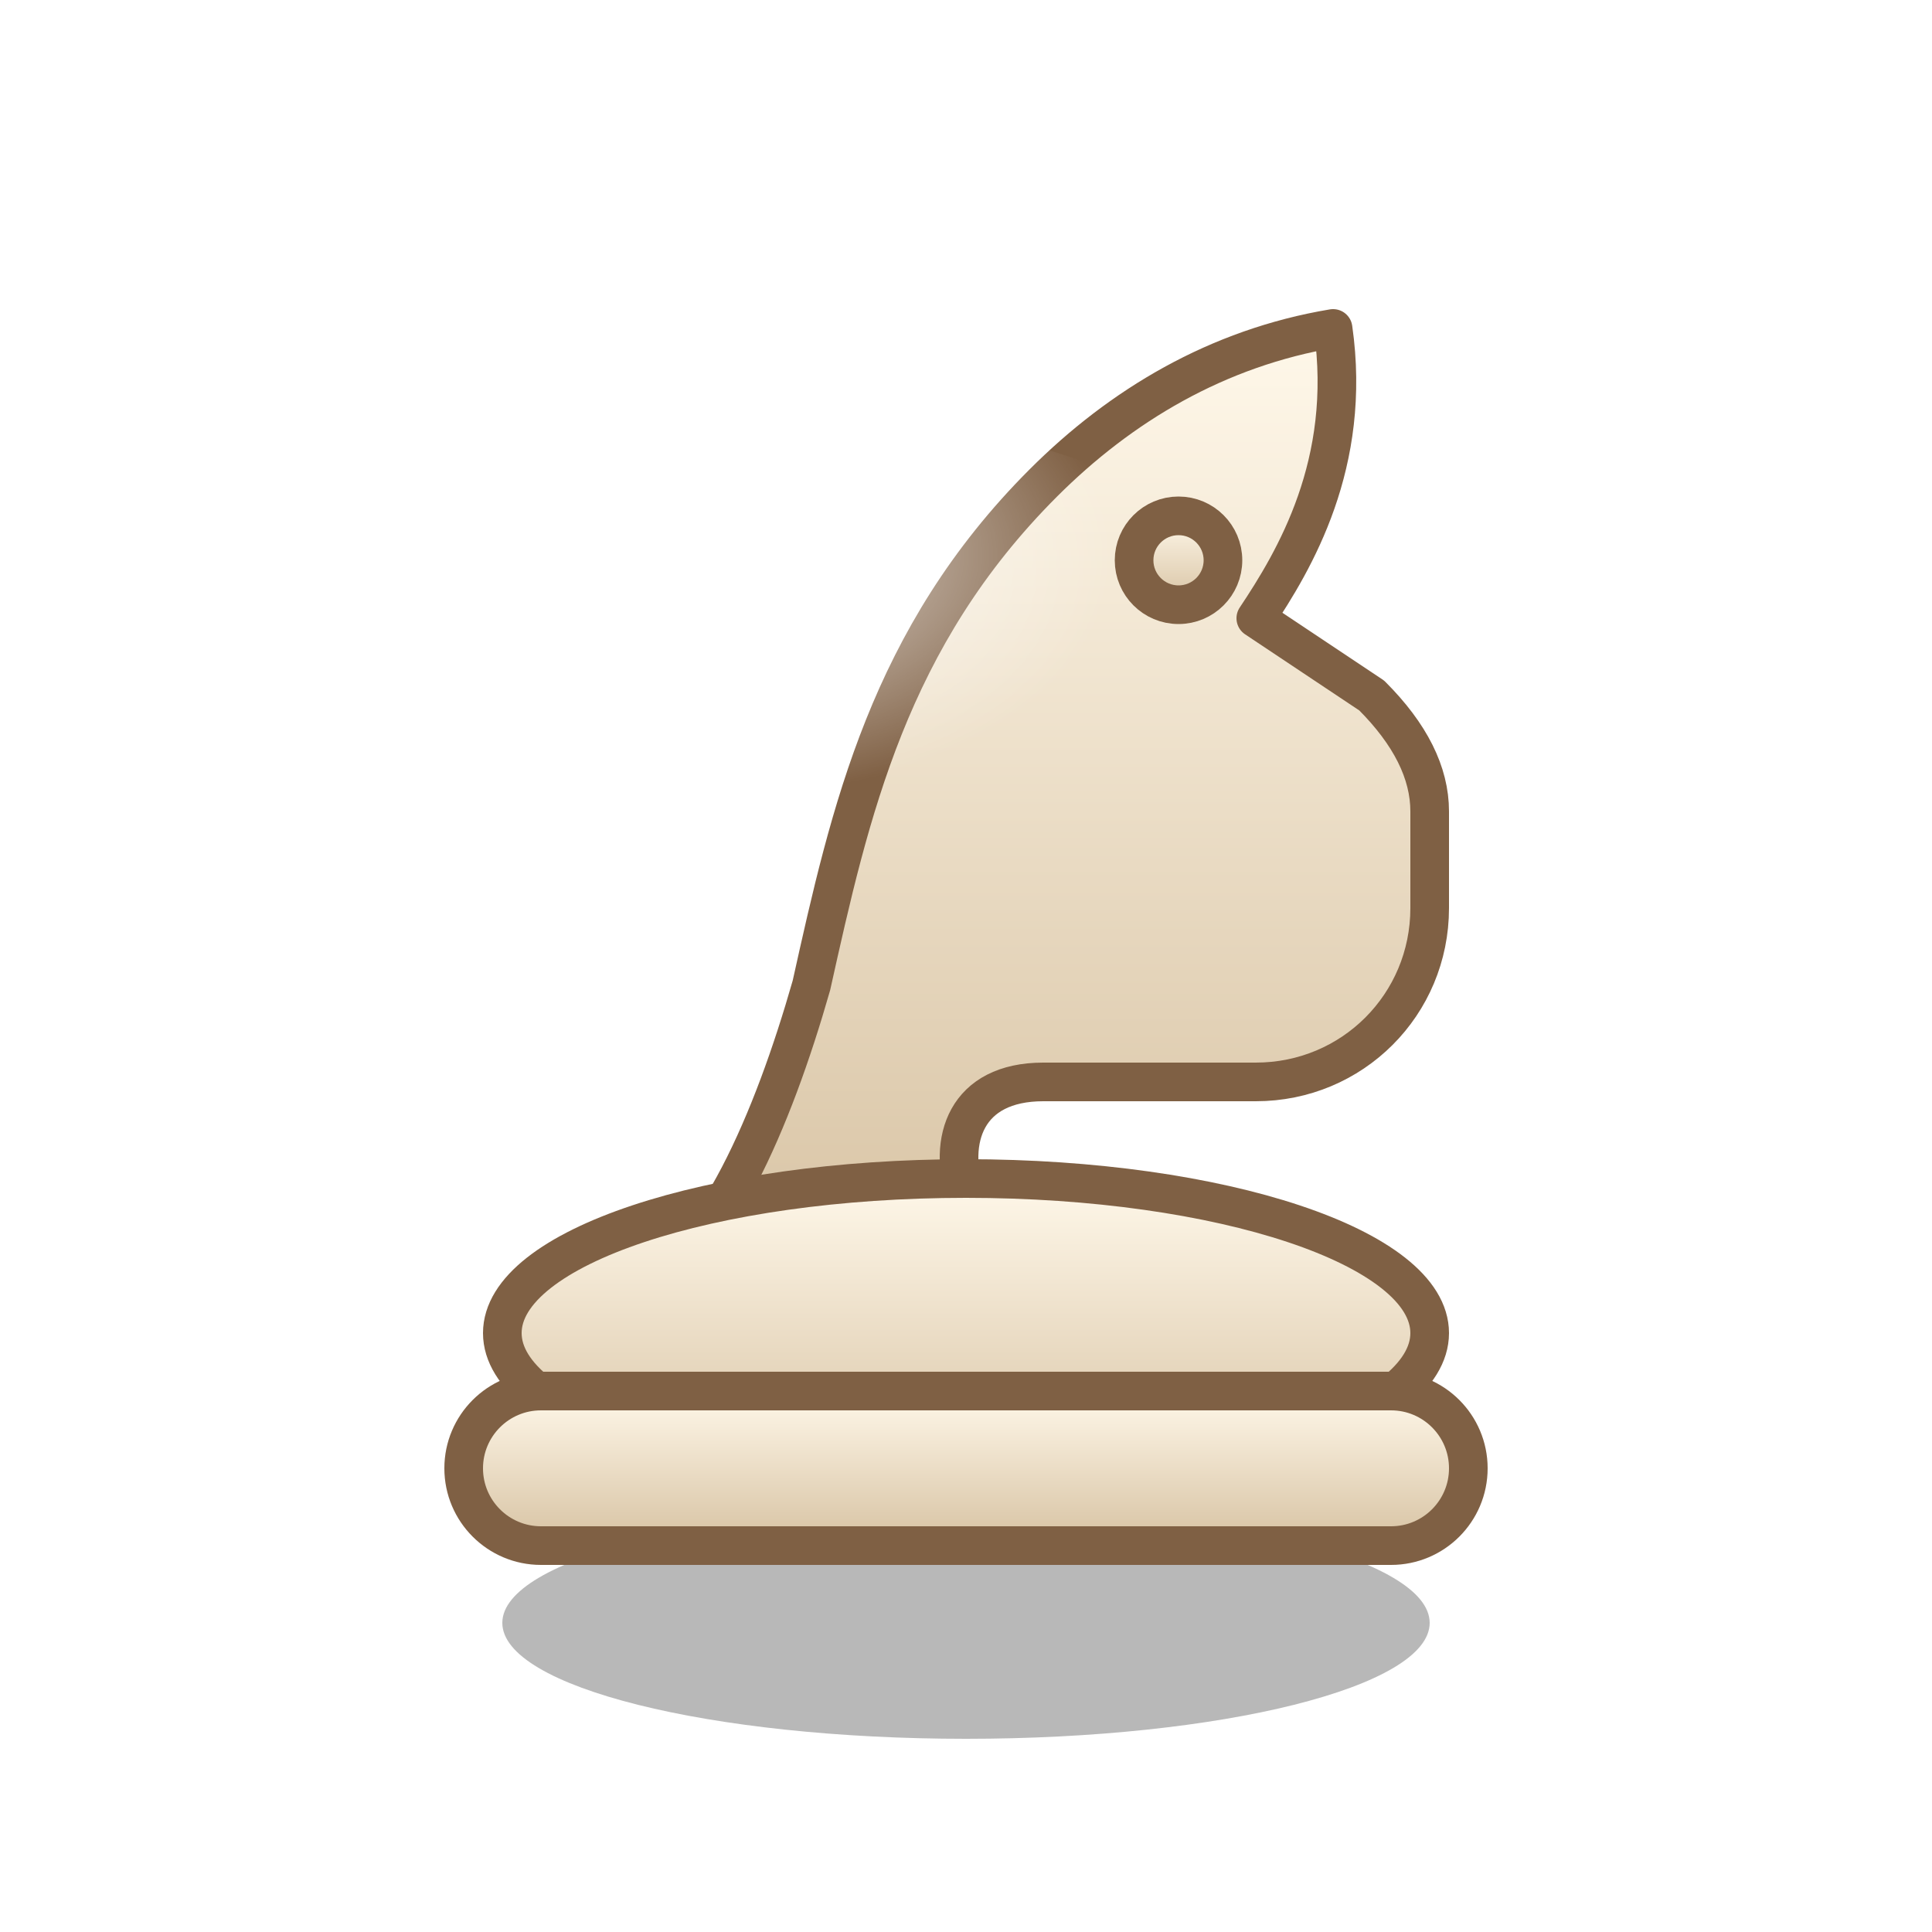
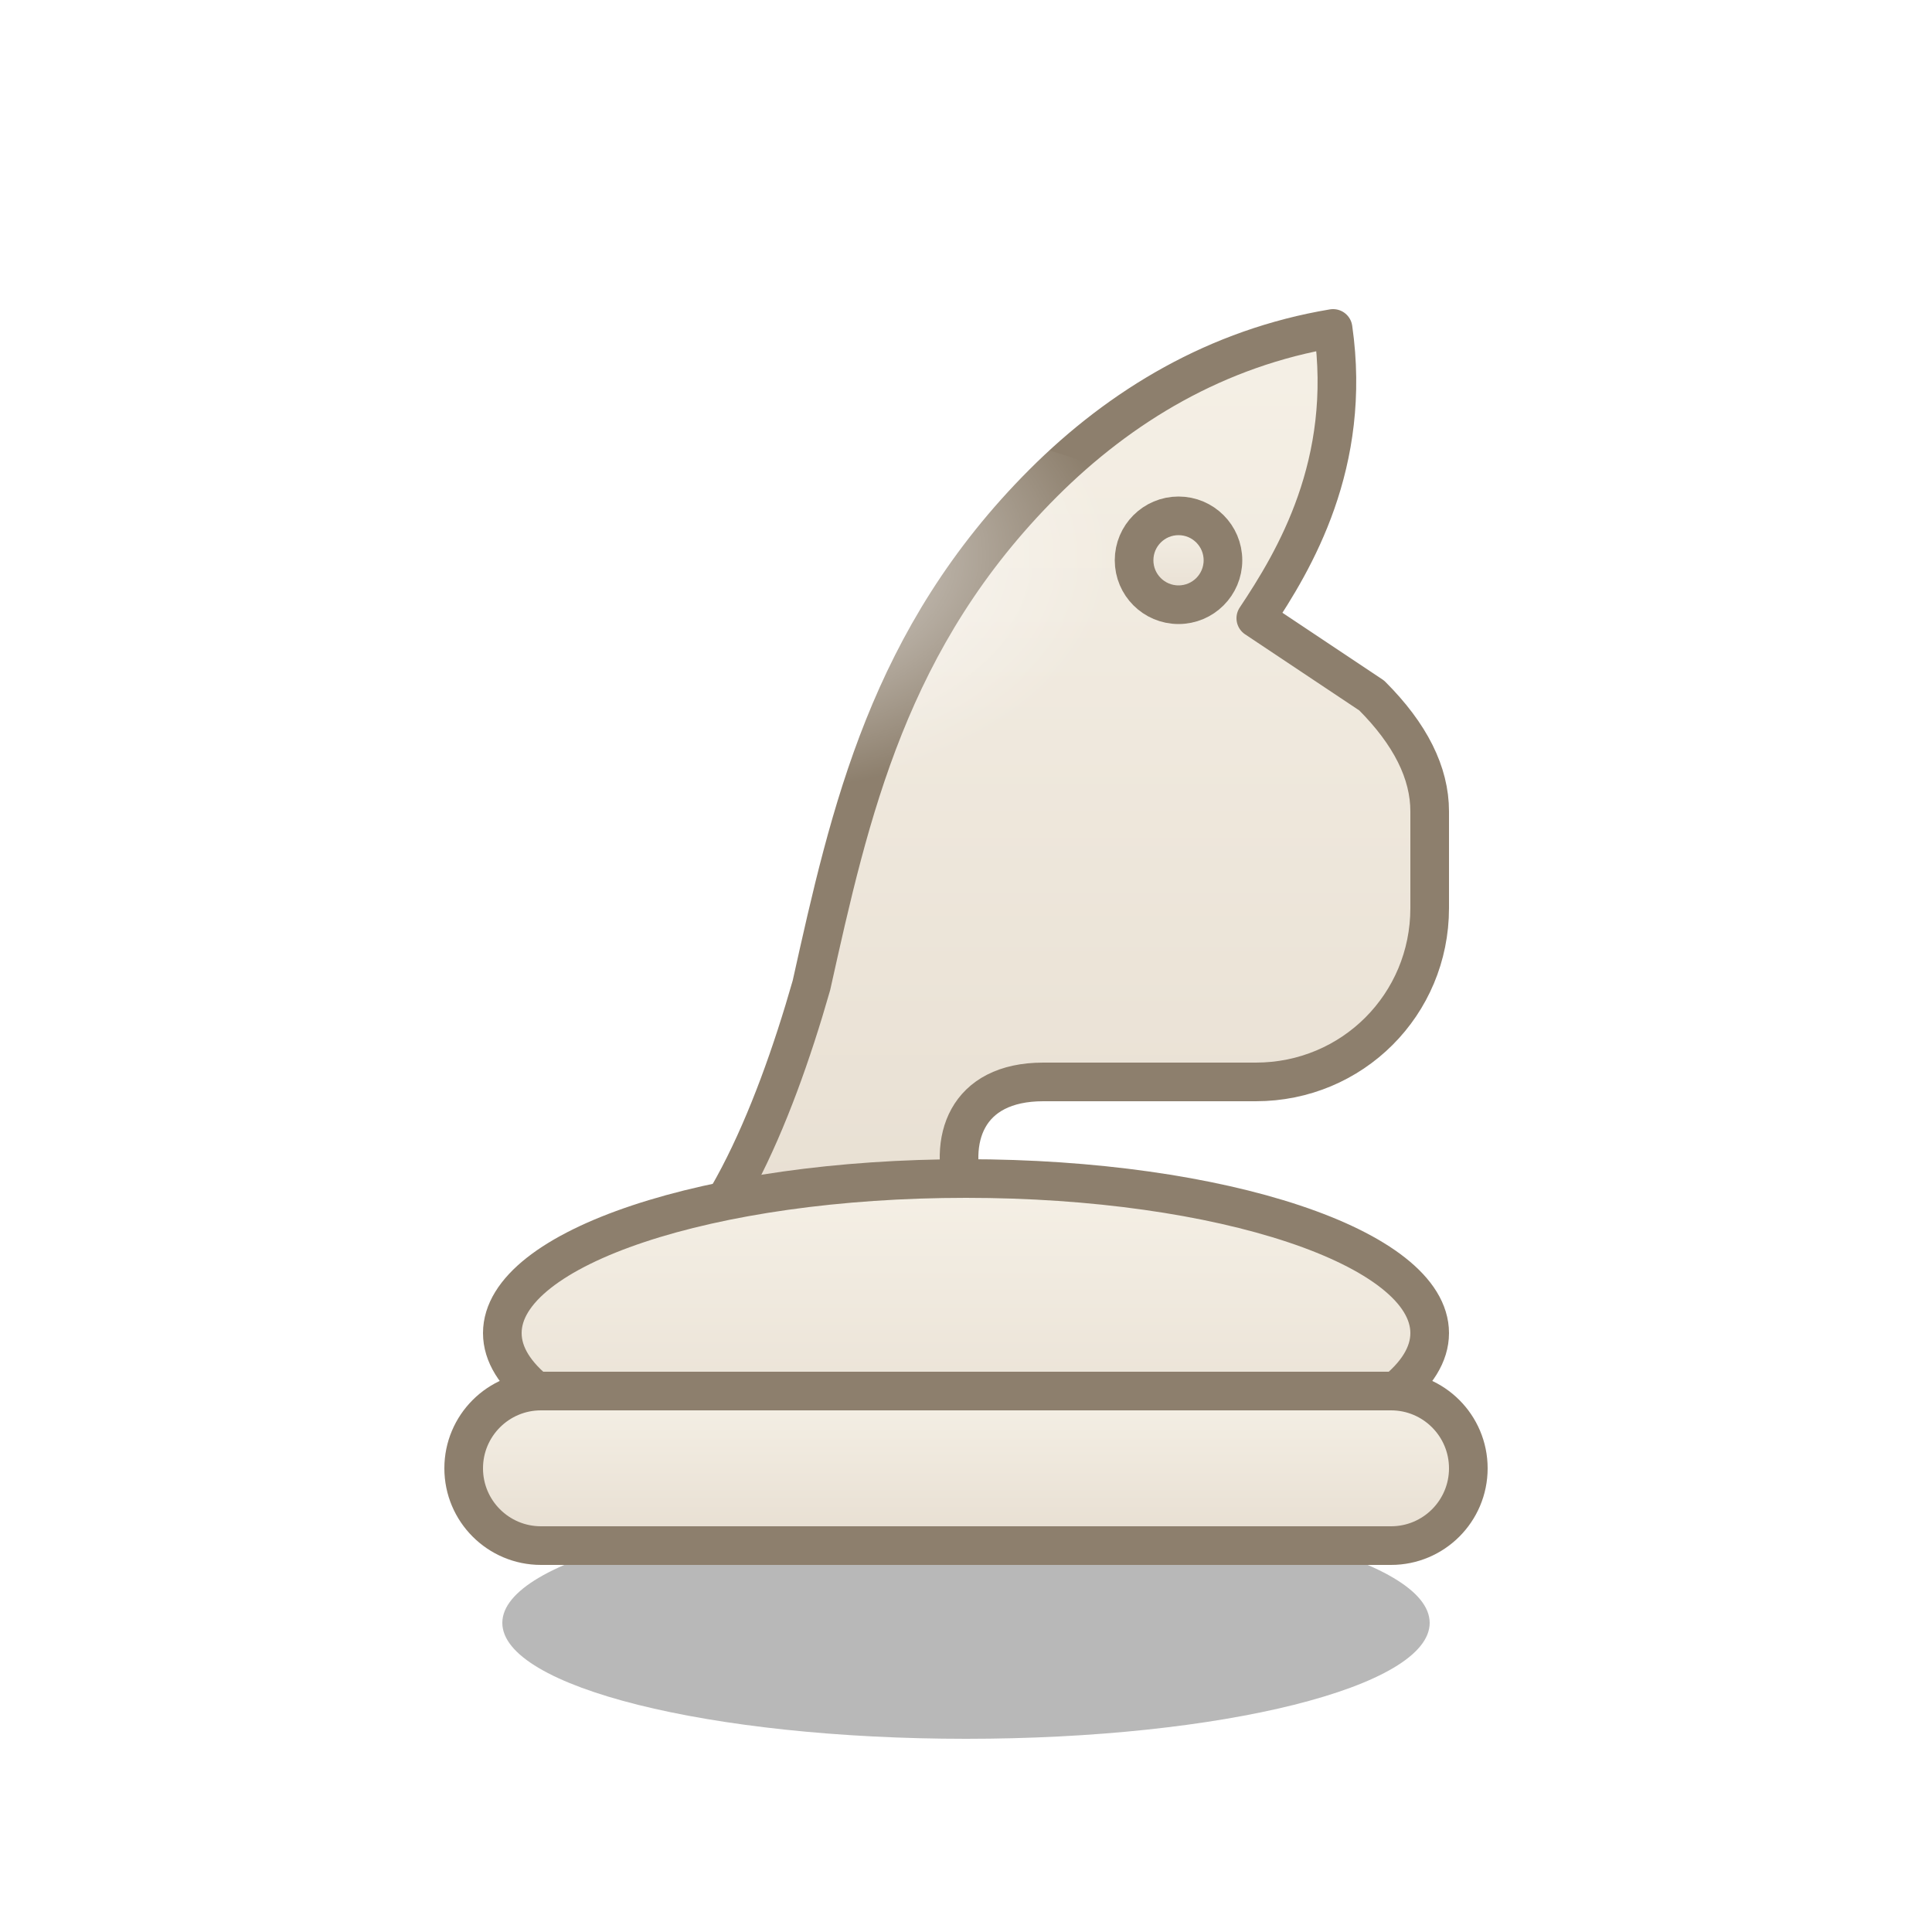
<svg xmlns="http://www.w3.org/2000/svg" viewBox="0 0 100 100" role="img" aria-label="Ivory n">
  <defs>
    <linearGradient id="g" x1="0" y1="0" x2="0" y2="1">
-       <stop offset="0%" stop-color="#fff8ea" />
-       <stop offset="100%" stop-color="#d7c2a2" />
+       <stop offset="0%" stop-color="#F5F0E6" />
+       <stop offset="100%" stop-color="#E7DED1" />
    </linearGradient>
    <radialGradient id="h" cx="35%" cy="24%" r="44%">
      <stop offset="0%" stop-color="rgba(255,255,255,0.8)" />
      <stop offset="100%" stop-color="rgba(255,255,255,0)" />
    </radialGradient>
  </defs>
  <ellipse cx="50" cy="84" rx="24" ry="6" fill="rgba(0,0,0,0.28)" />
-   <g fill="url(#g)" stroke="#7f6044" stroke-width="2" stroke-linejoin="round" stroke-linecap="round">
+   <g fill="url(#g)" stroke="#8D7F6D" stroke-width="2" stroke-linejoin="round" stroke-linecap="round">
    <path d="M33 67c4-2 7-9 9-16 2-9 4-18 12-26 4-4 9-7 15-8 1 7-2 12-4 15l6 4c2 2 3 4 3 6v5c0 5-4 9-9 9H54c-4 0-5 3-4 6l1 5H33z" />
    <circle cx="61" cy="29" r="2.3" />
    <ellipse cx="50" cy="69" rx="24" ry="8" />
    <rect x="24" y="72" width="52" height="8" rx="4" />
  </g>
  <ellipse cx="45" cy="36" rx="22" ry="14" fill="url(#h)" />
</svg>
